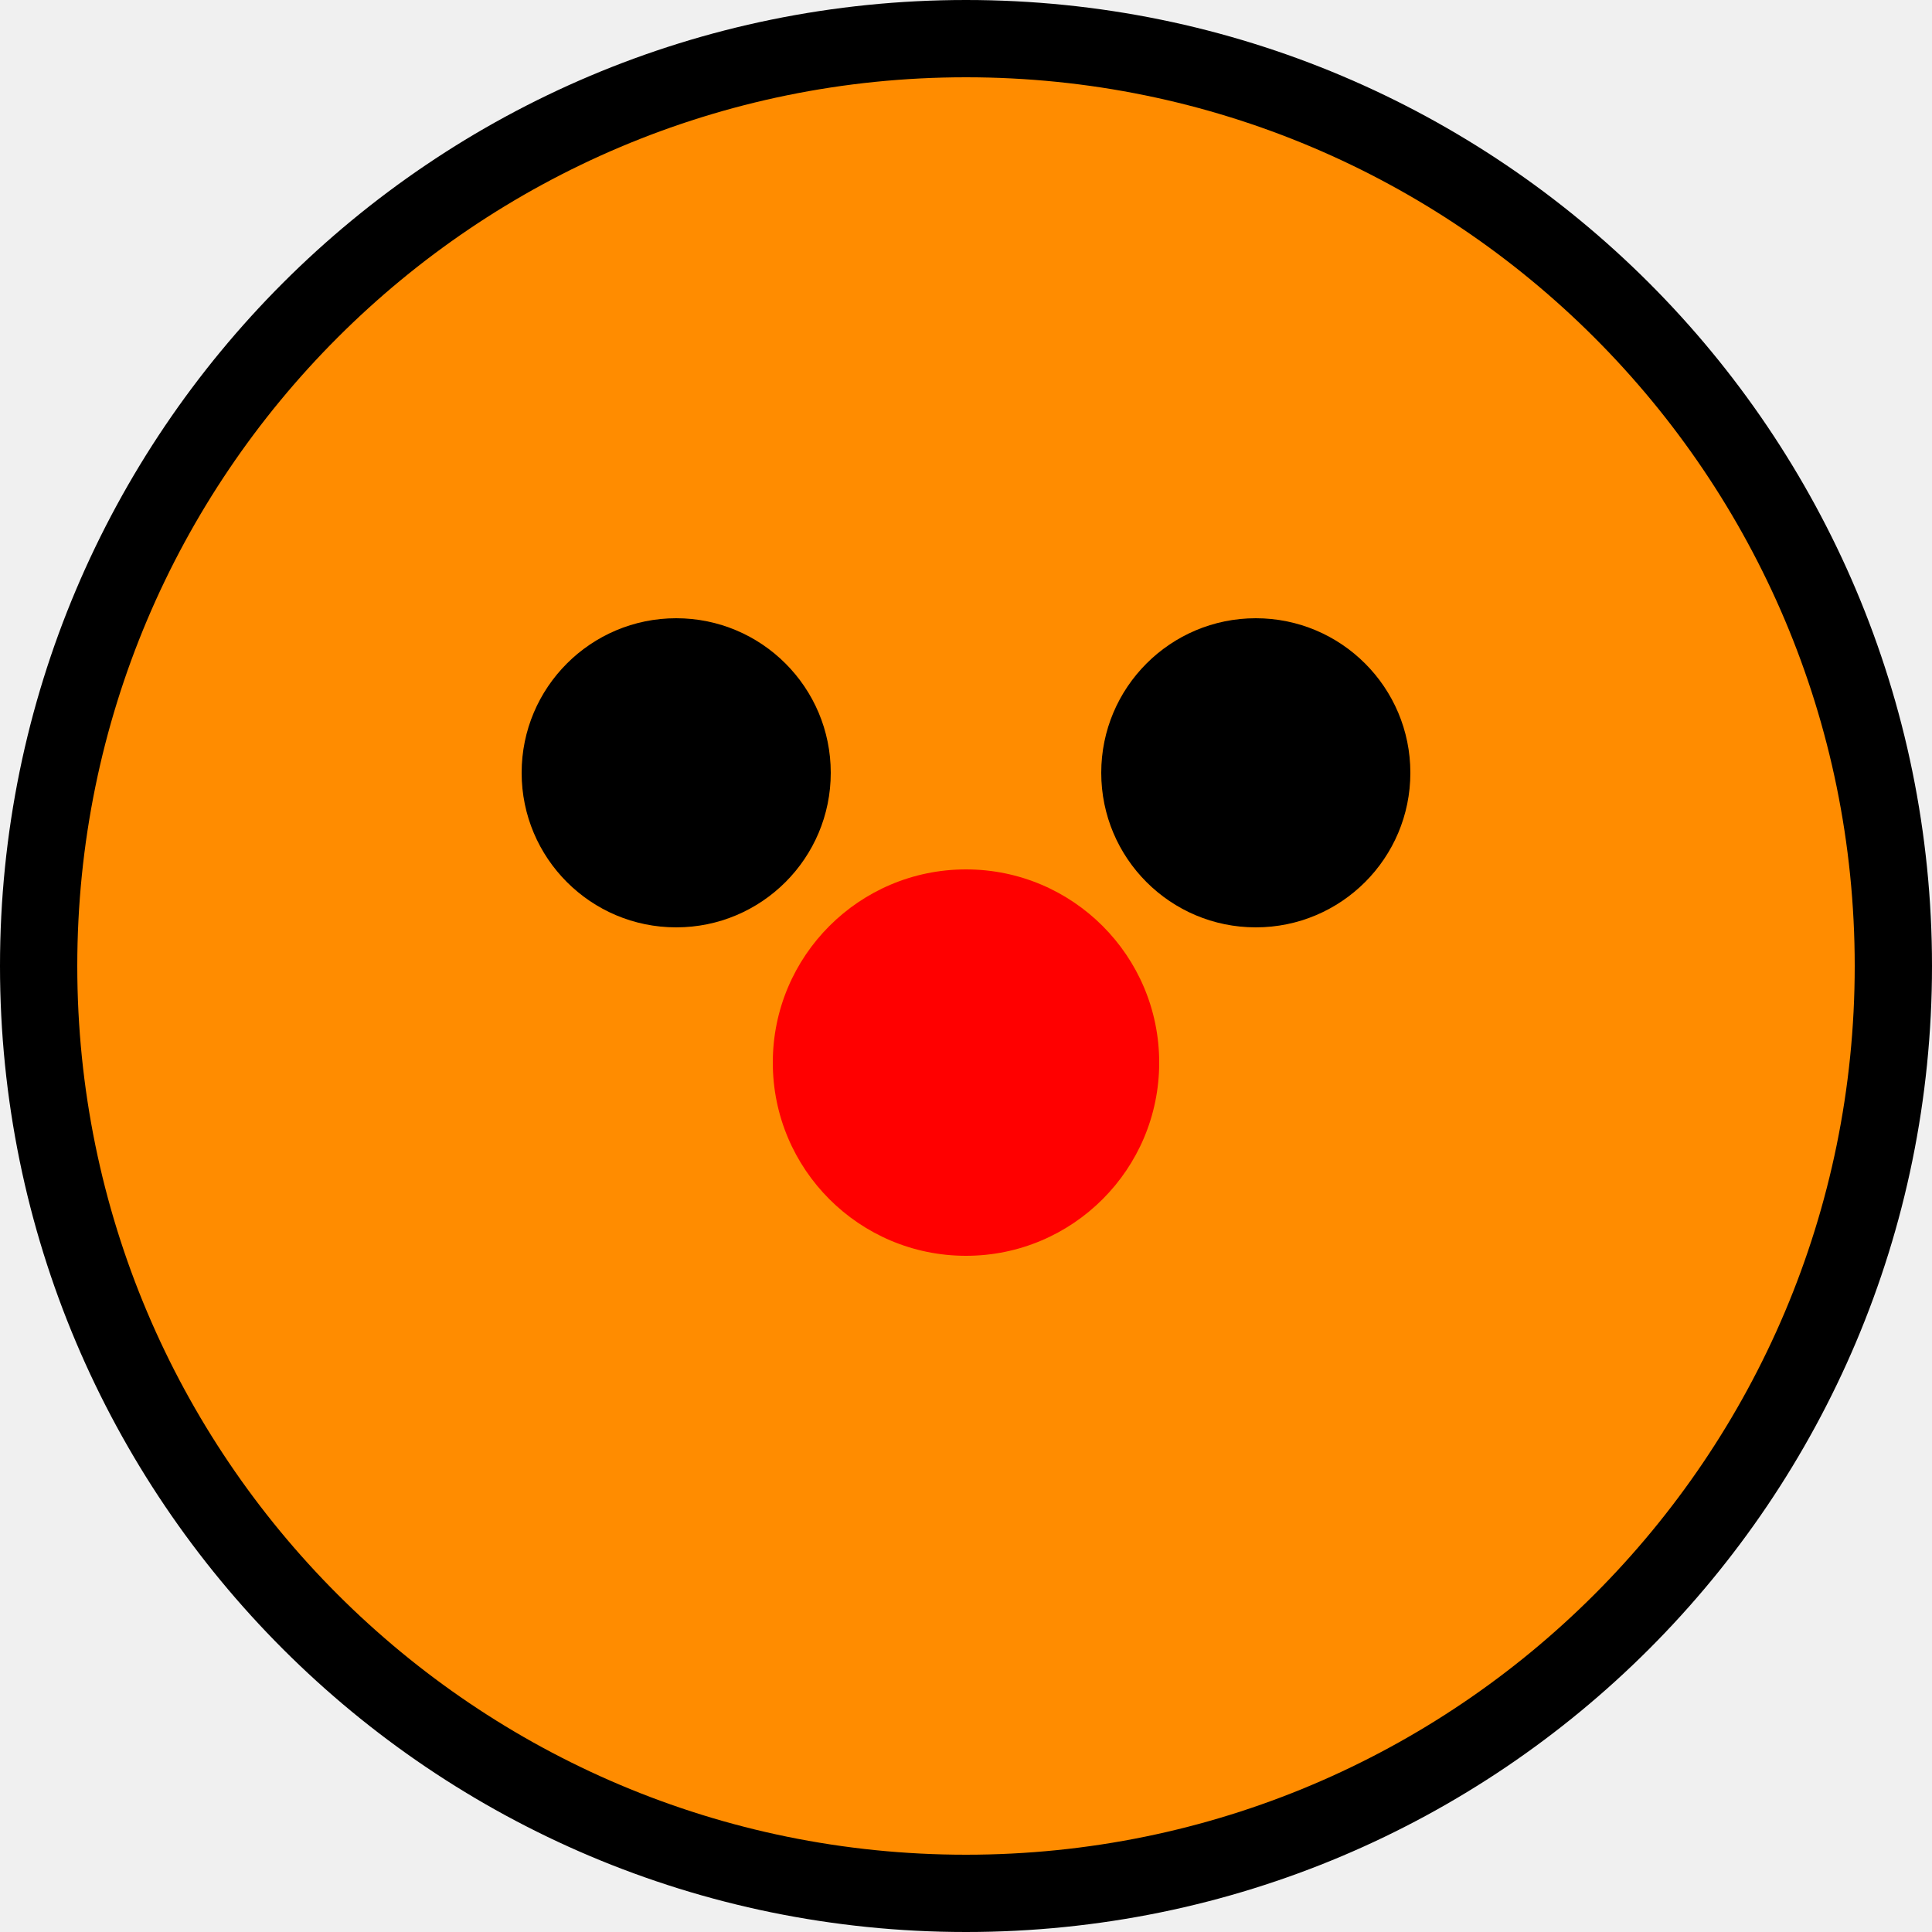
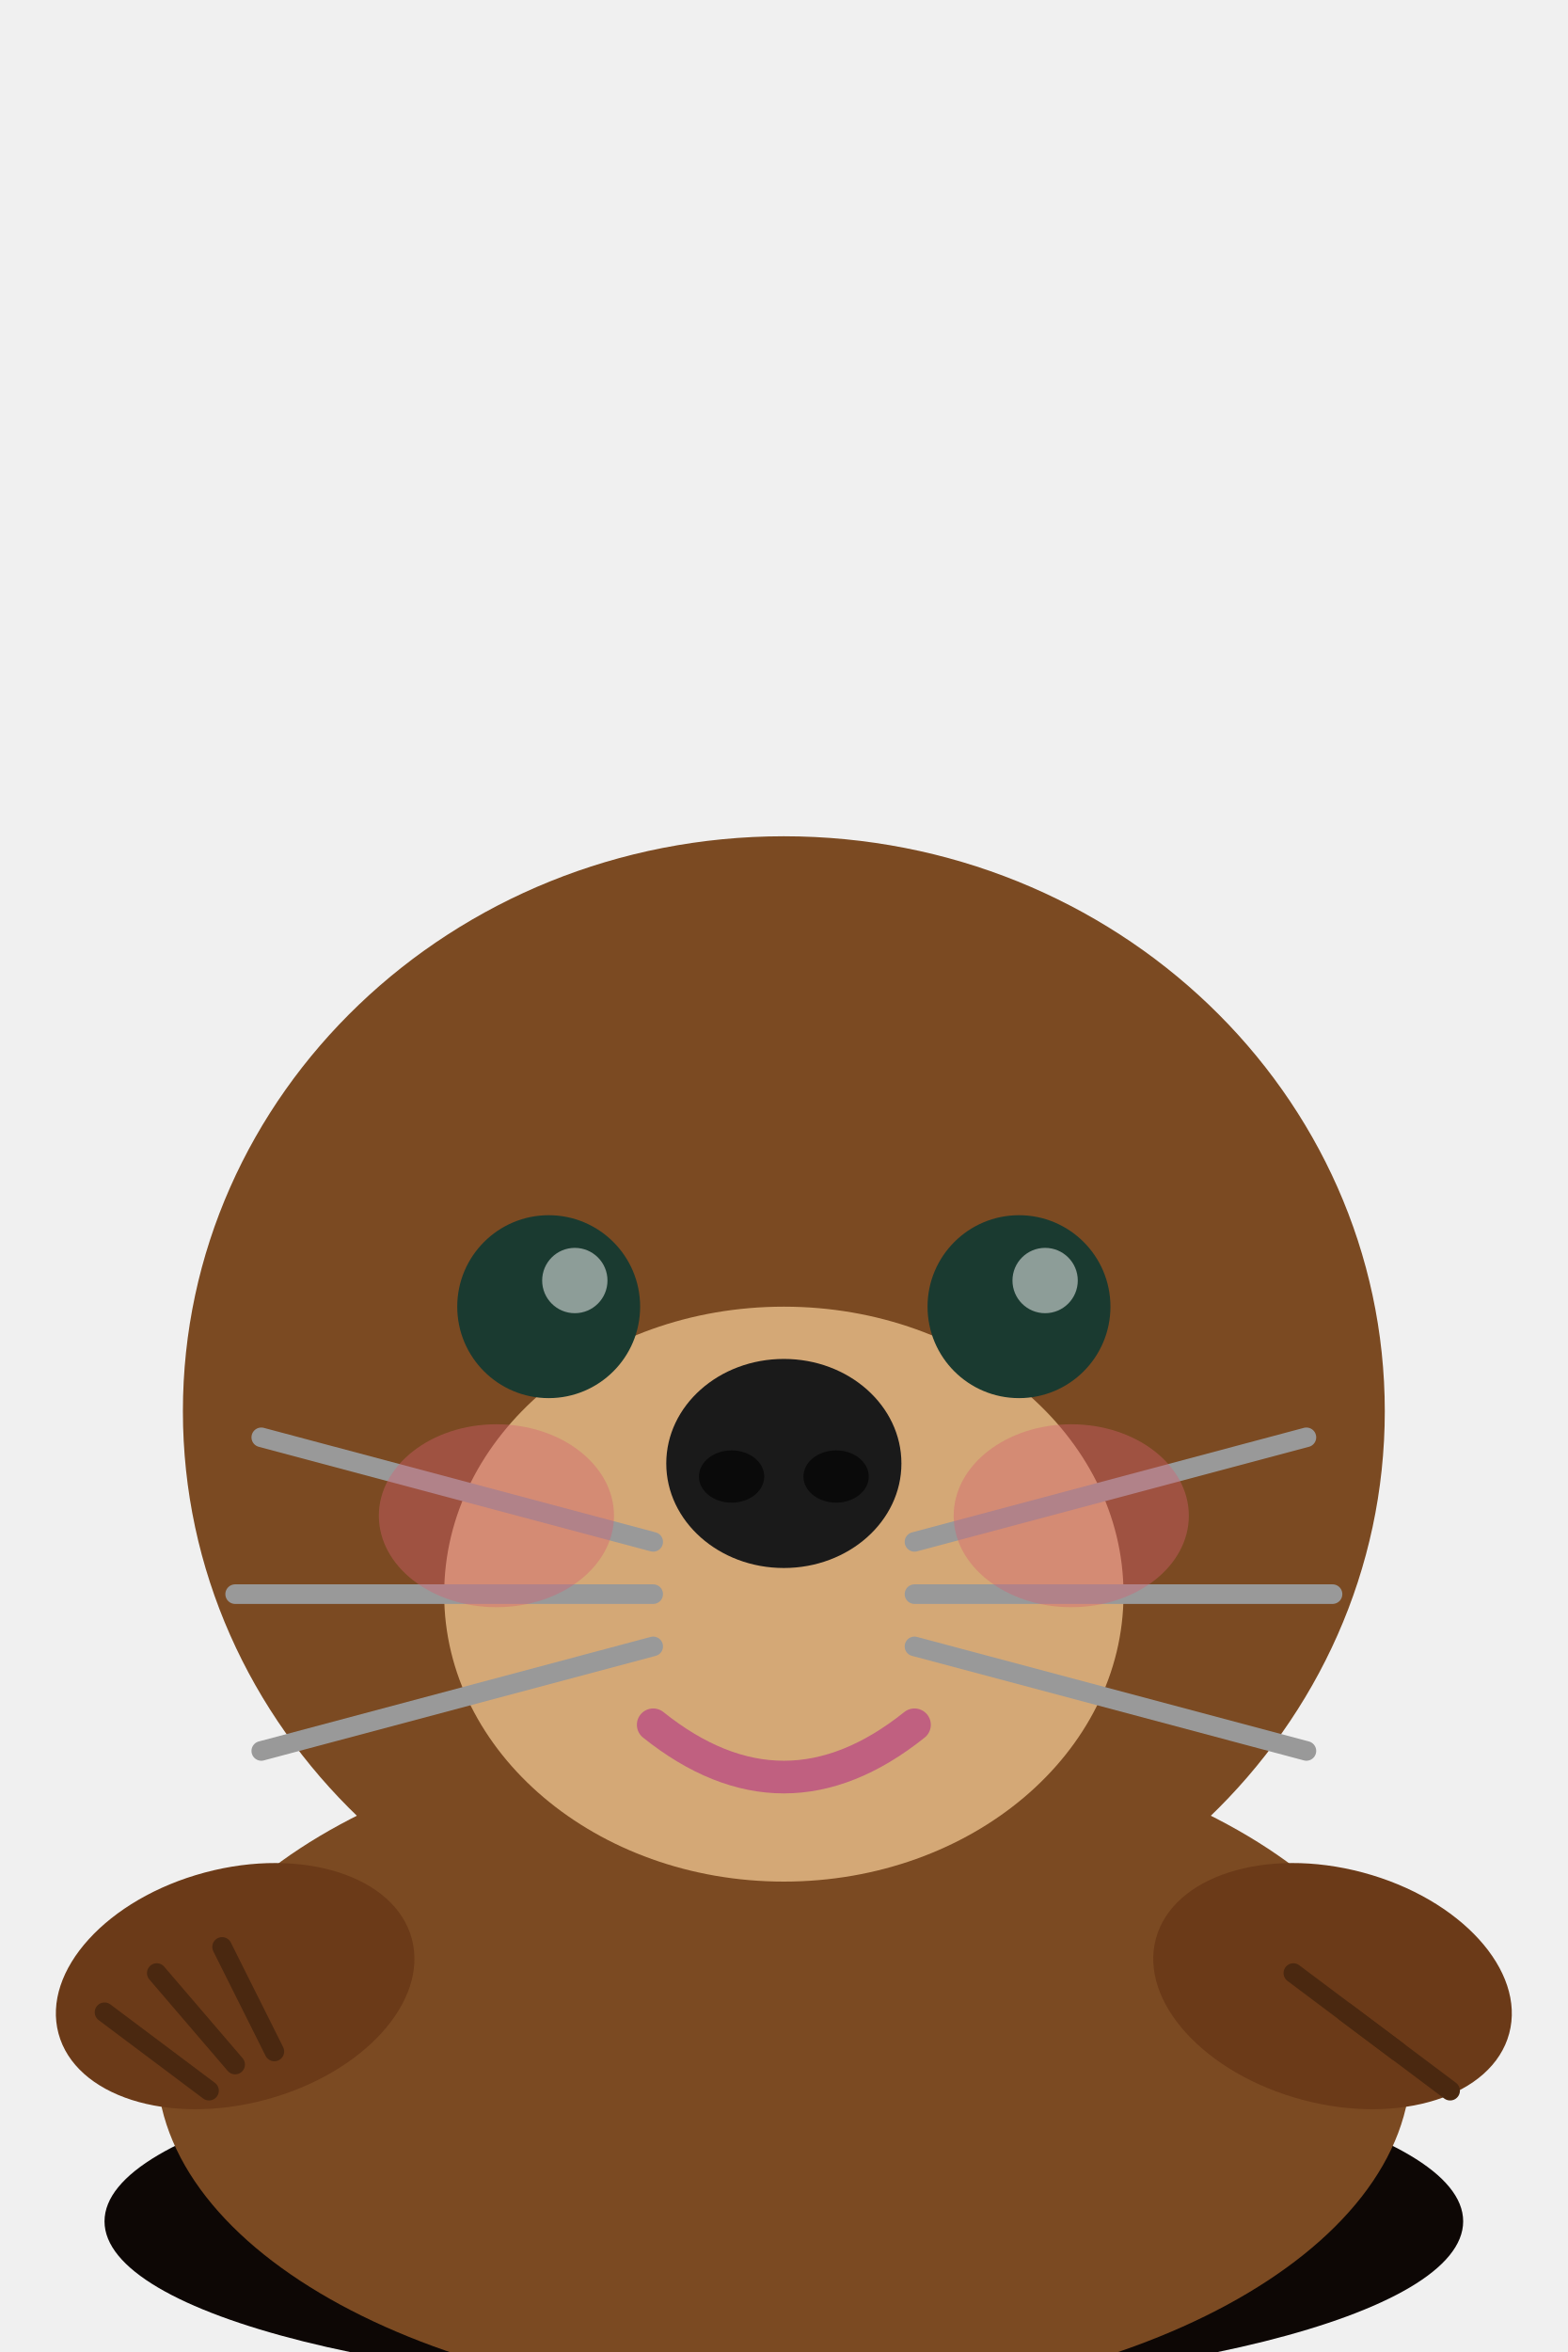
- <svg xmlns="http://www.w3.org/2000/svg" width="100" height="100" viewBox="0 0 100 100">
-   <circle cx="50" cy="50" r="48" fill="#FF8C00" stroke="#000" stroke-width="4" />
-   <circle cx="35" cy="40" r="8" fill="#000" />
-   <circle cx="65" cy="40" r="8" fill="#000" />
-   <circle cx="50" cy="55" r="10" fill="#FF0000" />
+ <svg xmlns="http://www.w3.org/2000/svg" viewBox="0 0 120 180" width="120" height="180">
+   <ellipse cx="60" cy="170" rx="52" ry="13" fill="#0D0705" />
+   <ellipse cx="60" cy="158" rx="48" ry="26" fill="#7B4A22" />
+   <ellipse cx="60" cy="108" rx="46" ry="44" fill="#7B4A22" />
+   <ellipse cx="60" cy="122" rx="26" ry="22" fill="#D4A876" />
+   <ellipse cx="60" cy="112" rx="9" ry="8" fill="#1A1A1A" />
+   <ellipse cx="56" cy="113" rx="2.5" ry="2" fill="#0A0A0A" />
+   <ellipse cx="64" cy="113" rx="2.5" ry="2" fill="#0A0A0A" />
+   <line x1="50" y1="118" x2="20" y2="110" stroke="#999" stroke-width="1.5" stroke-linecap="round" />
+   <line x1="50" y1="122" x2="18" y2="122" stroke="#999" stroke-width="1.5" stroke-linecap="round" />
+   <line x1="50" y1="126" x2="20" y2="134" stroke="#999" stroke-width="1.5" stroke-linecap="round" />
+   <line x1="70" y1="118" x2="100" y2="110" stroke="#999" stroke-width="1.5" stroke-linecap="round" />
+   <line x1="70" y1="122" x2="102" y2="122" stroke="#999" stroke-width="1.5" stroke-linecap="round" />
+   <line x1="70" y1="126" x2="100" y2="134" stroke="#999" stroke-width="1.5" stroke-linecap="round" />
+   <circle cx="42" cy="100" r="7" fill="#1A3A30" />
+   <circle cx="78" cy="100" r="7" fill="#1A3A30" />
+   <circle cx="44" cy="98" r="2.5" fill="white" opacity="0.5" />
+   <circle cx="80" cy="98" r="2.5" fill="white" opacity="0.5" />
+   <ellipse cx="38" cy="116" rx="9" ry="7" fill="#D46070" opacity="0.4" />
+   <ellipse cx="82" cy="116" rx="9" ry="7" fill="#D46070" opacity="0.4" />
+   <path d="M50 132 Q60 140 70 132" stroke="#C06080" stroke-width="2.5" fill="none" stroke-linecap="round" />
+   <ellipse cx="18" cy="152" rx="14" ry="9" fill="#6B3A18" transform="rotate(-15,18,152)" />
+   <ellipse cx="102" cy="152" rx="14" ry="9" fill="#6B3A18" transform="rotate(15,102,152)" />
+   <line x1="8" y1="154" x2="16" y2="160" stroke="#4A2810" stroke-width="1.5" stroke-linecap="round" />
+   <line x1="12" y1="151" x2="18" y2="158" stroke="#4A2810" stroke-width="1.5" stroke-linecap="round" />
+   <line x1="17" y1="149" x2="21" y2="157" stroke="#4A2810" stroke-width="1.5" stroke-linecap="round" />
+   <line x1="103" y1="154" x2="111" y2="160" stroke="#4A2810" stroke-width="1.5" stroke-linecap="round" />
+   <line x1="99" y1="151" x2="107" y2="157" stroke="#4A2810" stroke-width="1.5" stroke-linecap="round" />
</svg>
